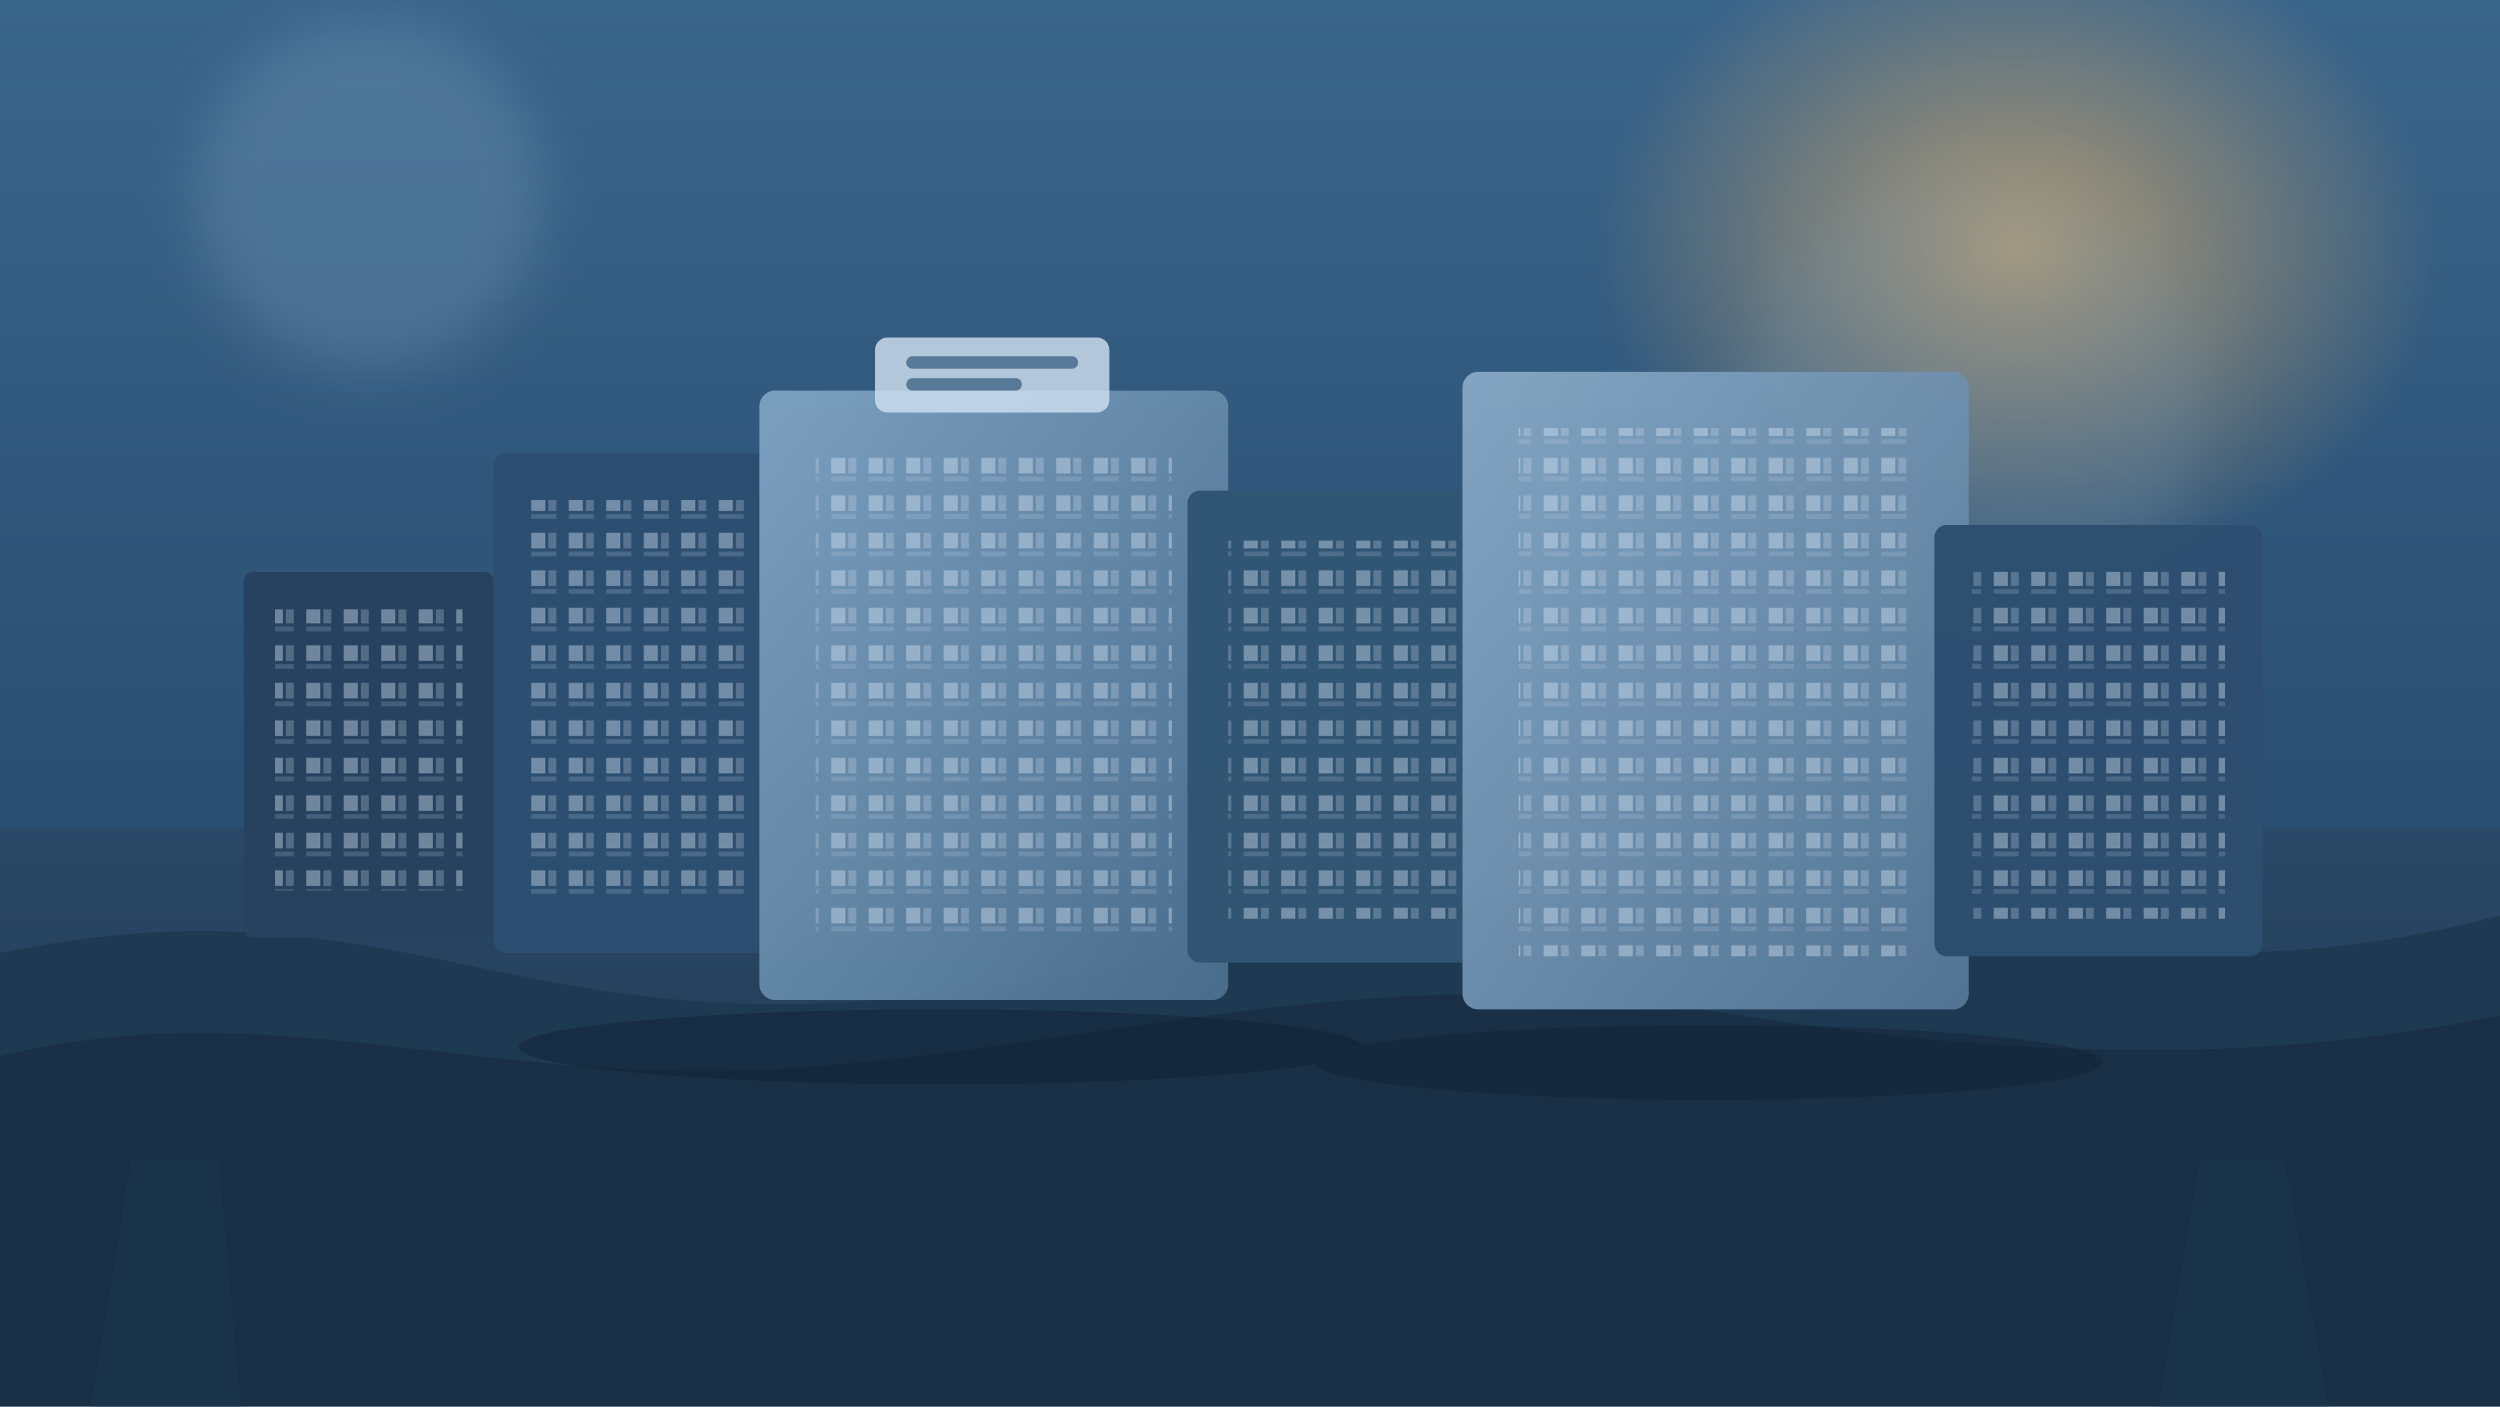
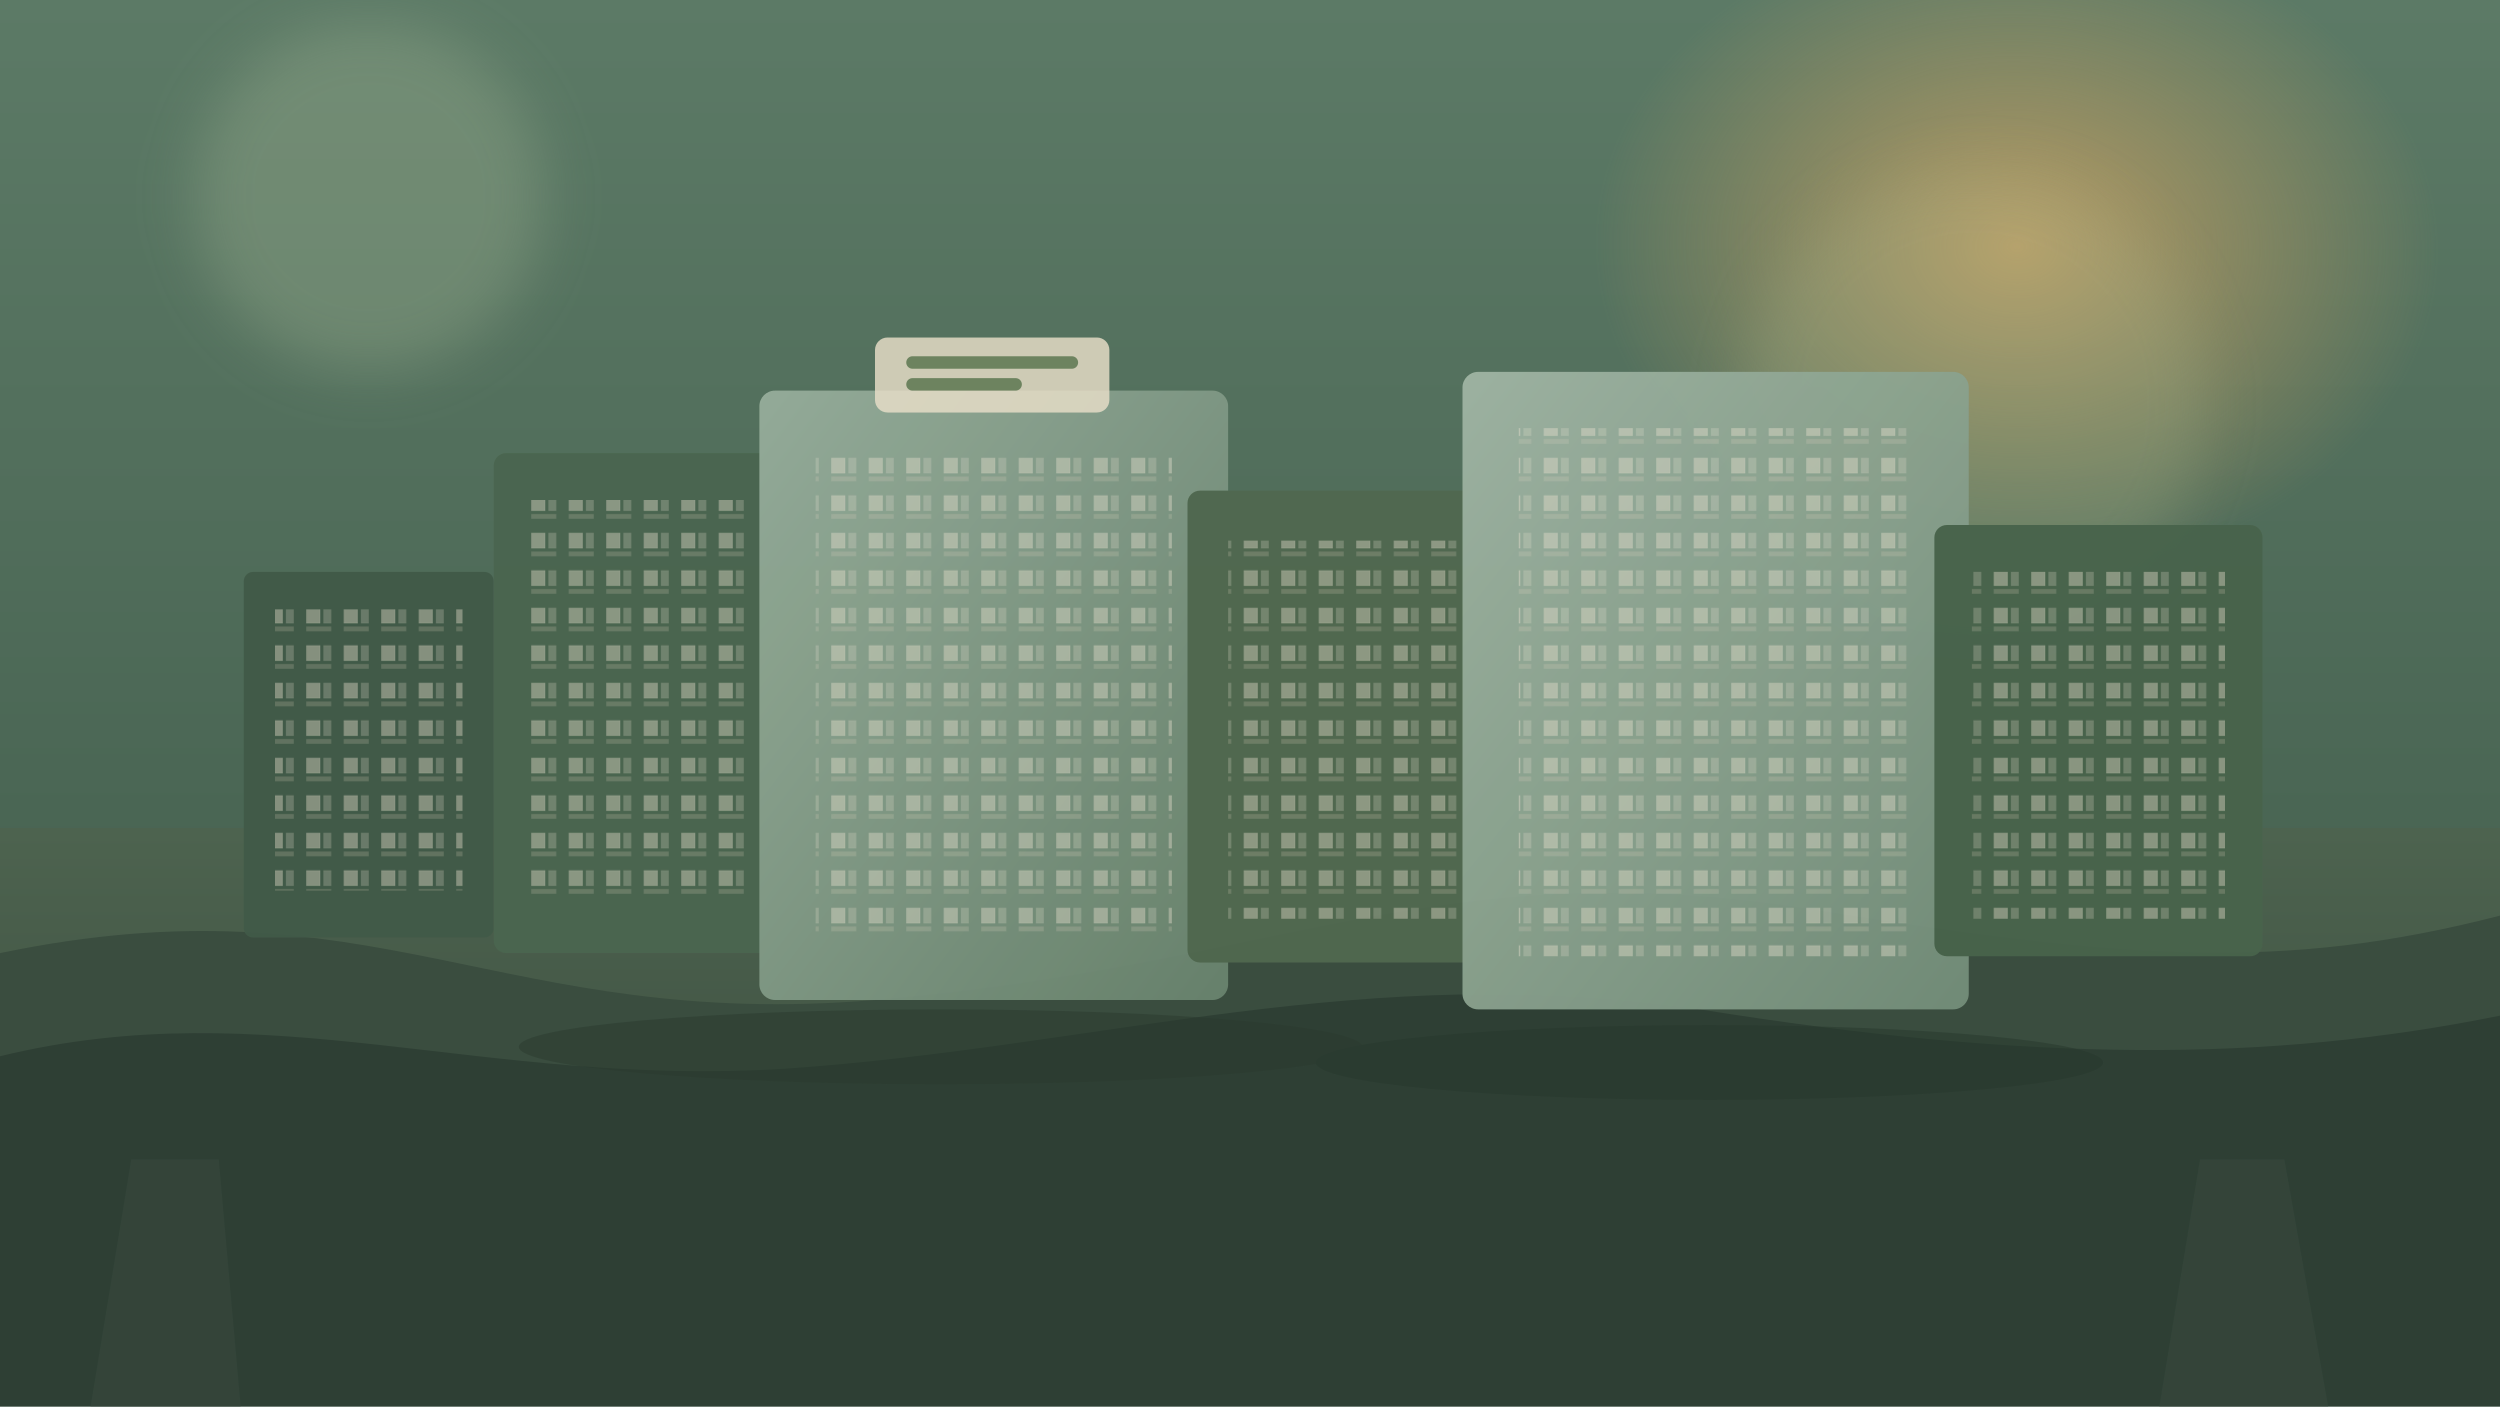
<svg xmlns="http://www.w3.org/2000/svg" width="1600" height="900" viewBox="0 0 1600 900" fill="none" role="img" aria-labelledby="title desc">
  <defs>
    <linearGradient id="sky" x1="800" y1="0" x2="800" y2="900" gradientUnits="userSpaceOnUse">
-       <stop stop-color="#3A658B" />
-       <stop offset="0.58" stop-color="#2A4E71" />
-       <stop offset="1" stop-color="#1F3B56" />
+       <stop stop-color="#5C7A66" />
+       <stop offset="0.58" stop-color="#4A6654" />
+       <stop offset="1" stop-color="#354A3C" />
    </linearGradient>
    <linearGradient id="ground" x1="800" y1="532" x2="800" y2="900" gradientUnits="userSpaceOnUse">
-       <stop stop-color="#2A4867" />
-       <stop offset="1" stop-color="#1A3148" />
+       <stop stop-color="#4D634F" />
+       <stop offset="1" stop-color="#344438" />
    </linearGradient>
    <radialGradient id="sun" cx="0" cy="0" r="1" gradientUnits="userSpaceOnUse" gradientTransform="translate(1290 158) rotate(91.5) scale(210 270)">
-       <stop stop-color="#E6B26A" stop-opacity="0.7" />
-       <stop offset="1" stop-color="#E6B26A" stop-opacity="0" />
+       <stop stop-color="#E2AC63" stop-opacity="0.7" />
+       <stop offset="1" stop-color="#E2AC63" stop-opacity="0" />
    </radialGradient>
    <linearGradient id="glassA" x1="0" y1="0" x2="1" y2="1">
-       <stop stop-color="#7EA2C2" />
-       <stop offset="1" stop-color="#4B6E8E" />
+       <stop stop-color="#96AD9A" />
+       <stop offset="1" stop-color="#68826D" />
    </linearGradient>
    <linearGradient id="glassB" x1="0" y1="0" x2="1" y2="1">
-       <stop stop-color="#86A8C6" />
-       <stop offset="1" stop-color="#547696" />
+       <stop stop-color="#9FB4A2" />
+       <stop offset="1" stop-color="#738D79" />
    </linearGradient>
    <pattern id="window" width="24" height="24" patternUnits="userSpaceOnUse">
-       <rect x="4" y="5" width="9" height="10" fill="#DCE9F7" fill-opacity="0.42" />
-       <rect x="15" y="5" width="5" height="10" fill="#DCE9F7" fill-opacity="0.26" />
-       <rect x="4" y="17" width="16" height="3" fill="#C8DBEF" fill-opacity="0.2" />
+       <rect x="4" y="5" width="9" height="10" fill="#F0E6D4" fill-opacity="0.4" />
+       <rect x="15" y="5" width="5" height="10" fill="#F0E6D4" fill-opacity="0.24" />
+       <rect x="4" y="17" width="16" height="3" fill="#E6D9C5" fill-opacity="0.2" />
    </pattern>
    <filter id="soft" x="-30%" y="-30%" width="160%" height="160%" color-interpolation-filters="sRGB">
      <feGaussianBlur stdDeviation="18" />
    </filter>
  </defs>
  <rect width="1600" height="900" fill="url(#sky)" />
  <rect width="1600" height="900" fill="url(#sun)" />
-   <circle cx="236" cy="126" r="112" fill="#87A8C7" fill-opacity="0.28" filter="url(#soft)" />
-   <circle cx="1264" cy="258" r="148" fill="#6E96BA" fill-opacity="0.22" filter="url(#soft)" />
+   <circle cx="236" cy="126" r="112" fill="#B8C8A6" fill-opacity="0.25" filter="url(#soft)" />
+   <circle cx="1264" cy="258" r="148" fill="#A8BA95" fill-opacity="0.22" filter="url(#soft)" />
  <rect y="530" width="1600" height="370" fill="url(#ground)" />
-   <path d="M0 610C240 560 320 660 560 640C820 618 920 544 1160 582C1360 614 1460 622 1600 586V900H0V610Z" fill="#1E3952" />
-   <path d="M0 676C172 634 308 696 502 684C706 670 874 614 1088 646C1300 680 1452 680 1600 650V900H0V676Z" fill="#182F45" />
+   <path d="M0 610C240 560 320 660 560 640C820 618 920 544 1160 582C1360 614 1460 622 1600 586V900H0V610Z" fill="#3A4D3F" />
+   <path d="M0 676C172 634 308 696 502 684C706 670 874 614 1088 646C1300 680 1452 680 1600 650V900H0V676Z" fill="#2E3F34" />
  <g opacity="0.96">
-     <rect x="156" y="366" width="160" height="234" rx="6" fill="#25425F" />
+     <rect x="156" y="366" width="160" height="234" rx="6" fill="#415A48" />
    <rect x="176" y="390" width="120" height="180" fill="url(#window)" />
-     <rect x="316" y="290" width="184" height="320" rx="8" fill="#2C4E70" />
+     <rect x="316" y="290" width="184" height="320" rx="8" fill="#4A654F" />
    <rect x="338" y="320" width="140" height="260" fill="url(#window)" />
    <rect x="486" y="250" width="300" height="390" rx="10" fill="url(#glassA)" />
    <rect x="522" y="286" width="228" height="314" fill="url(#window)" />
-     <rect x="560" y="216" width="150" height="48" rx="8" fill="#D5E4F3" fill-opacity="0.82" />
-     <rect x="580" y="228" width="110" height="8" rx="4" fill="#5A7A98" />
-     <rect x="580" y="242" width="74" height="8" rx="4" fill="#5A7A98" />
-     <rect x="760" y="314" width="200" height="302" rx="8" fill="#315574" />
+     <rect x="560" y="216" width="150" height="48" rx="8" fill="#EFE2CD" fill-opacity="0.82" />
+     <rect x="580" y="228" width="110" height="8" rx="4" fill="#6E845F" />
+     <rect x="580" y="242" width="74" height="8" rx="4" fill="#6E845F" />
+     <rect x="760" y="314" width="200" height="302" rx="8" fill="#50684F" />
    <rect x="786" y="346" width="148" height="242" fill="url(#window)" />
    <rect x="936" y="238" width="324" height="408" rx="10" fill="url(#glassB)" />
    <rect x="972" y="274" width="252" height="338" fill="url(#window)" />
-     <rect x="1238" y="336" width="210" height="276" rx="8" fill="#2D4E6F" />
+     <rect x="1238" y="336" width="210" height="276" rx="8" fill="#48634B" />
    <rect x="1262" y="366" width="162" height="222" fill="url(#window)" />
  </g>
  <g opacity="0.5">
-     <ellipse cx="602" cy="670" rx="270" ry="24" fill="#0F2234" />
-     <ellipse cx="1094" cy="680" rx="252" ry="24" fill="#102337" />
+     <ellipse cx="602" cy="670" rx="270" ry="24" fill="#2A3A2E" />
+     <ellipse cx="1094" cy="680" rx="252" ry="24" fill="#26372C" />
  </g>
  <g opacity="0.9">
-     <path d="M84 742H140L154 900H58L84 742Z" fill="#1A334A" />
-     <path d="M1408 742H1462L1490 900H1382L1408 742Z" fill="#1A334A" />
+     <path d="M84 742H140L154 900H58L84 742Z" fill="#34453A" />
+     <path d="M1408 742H1462L1490 900H1382L1408 742Z" fill="#34453A" />
  </g>
</svg>
